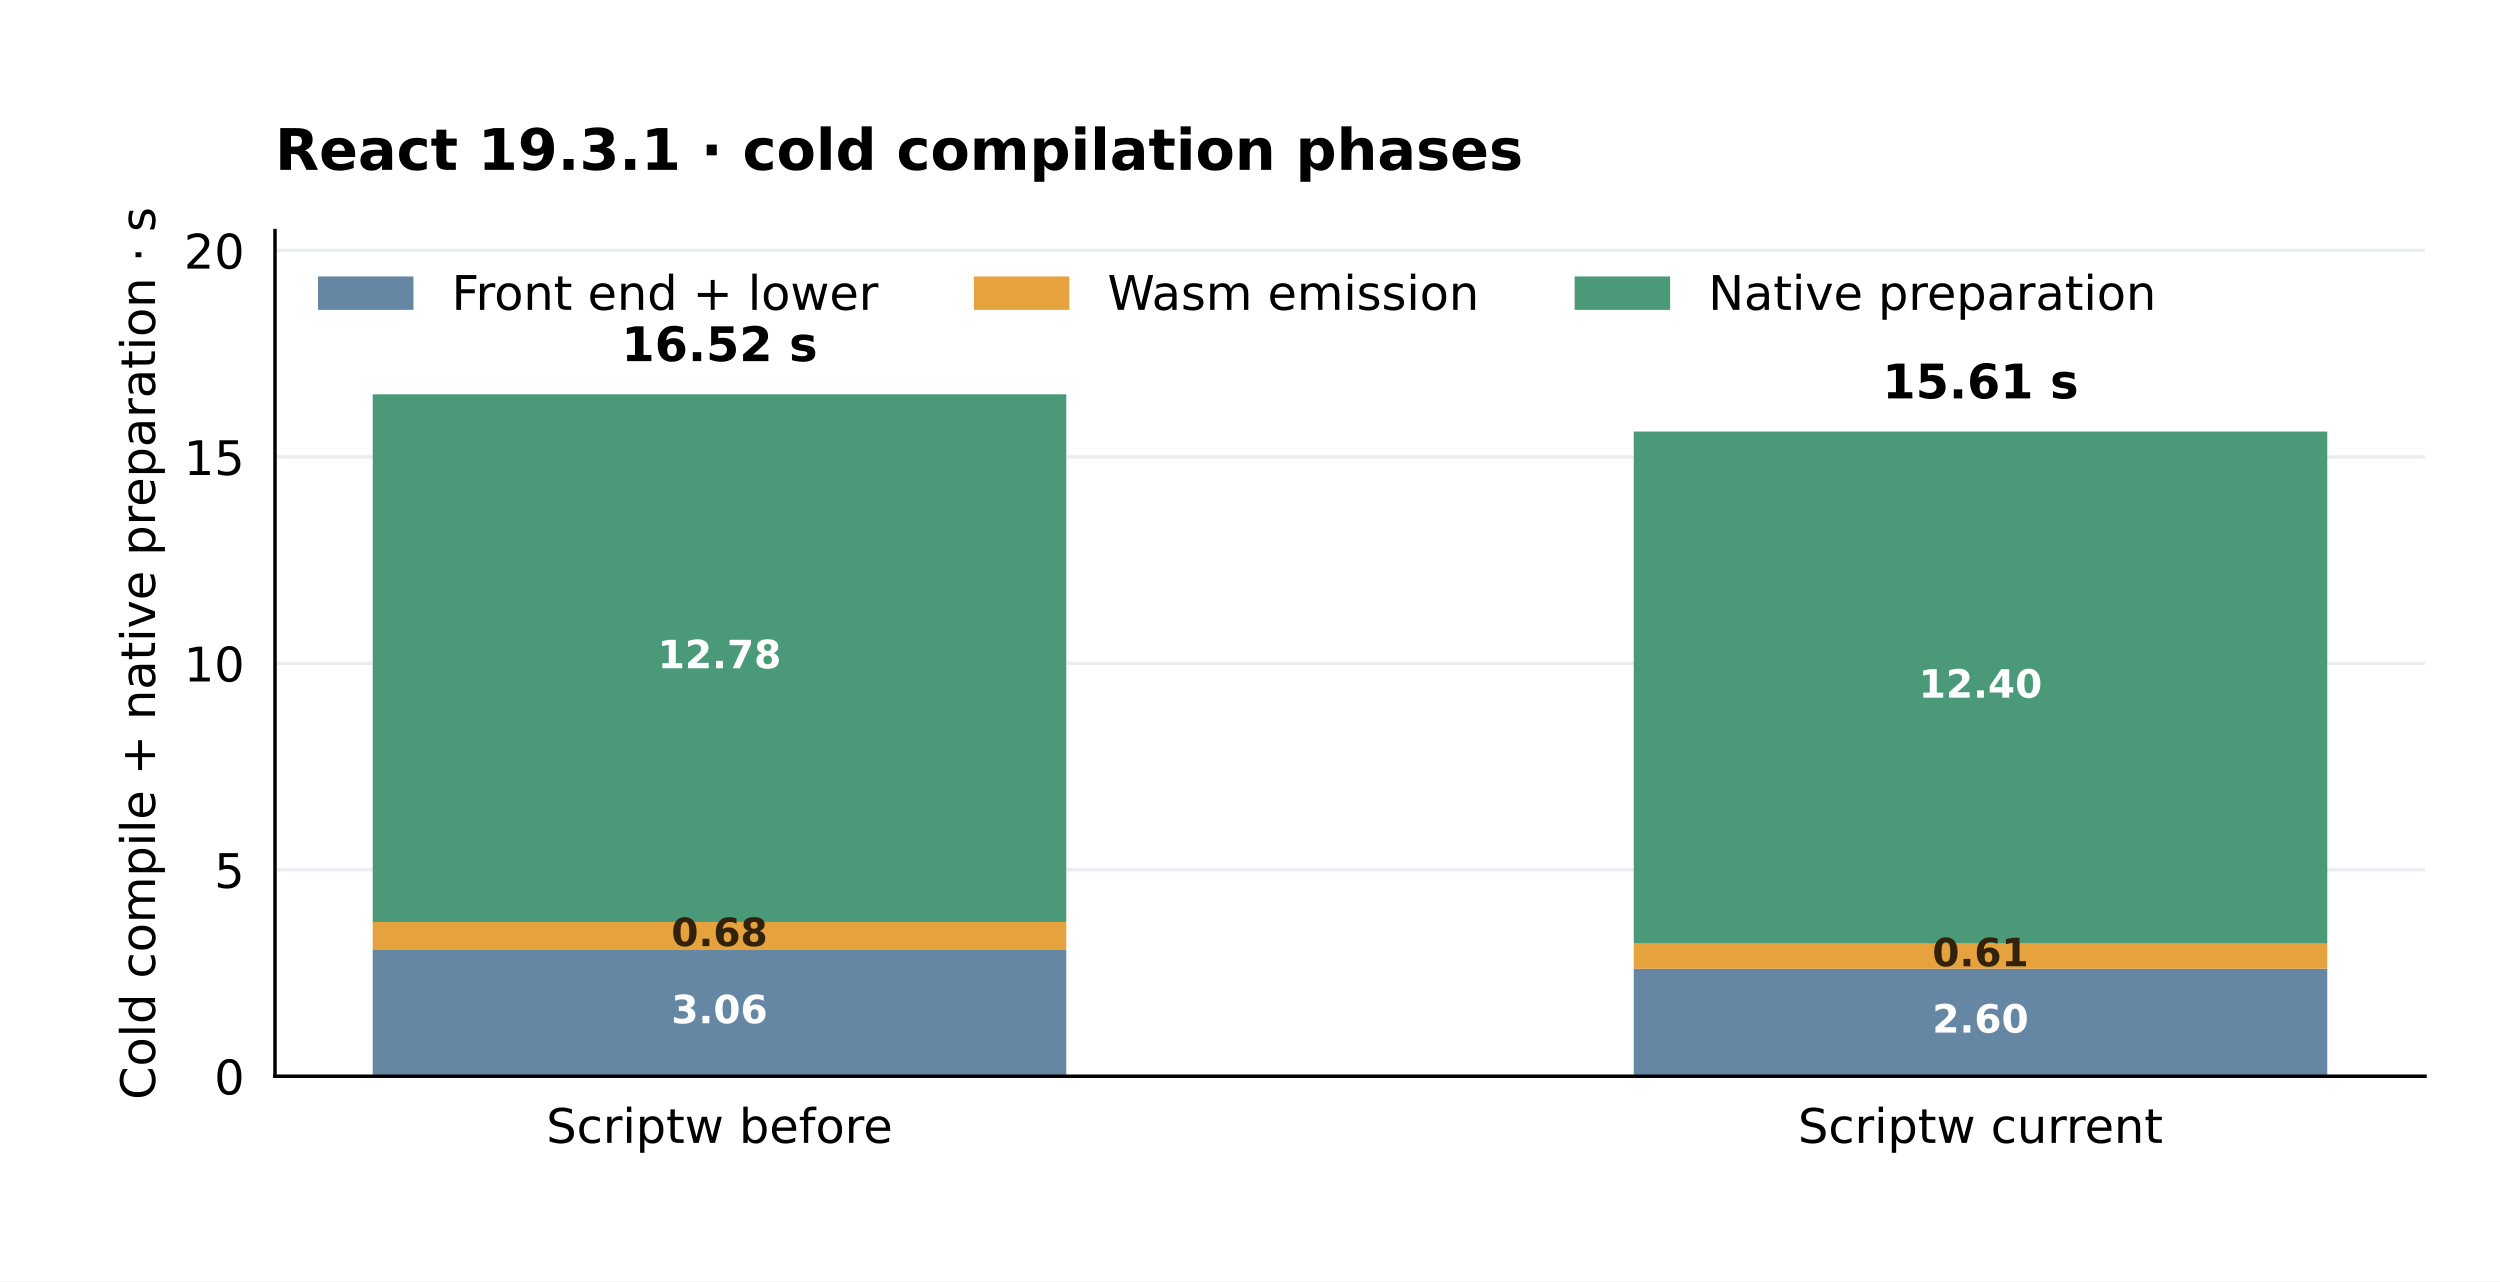
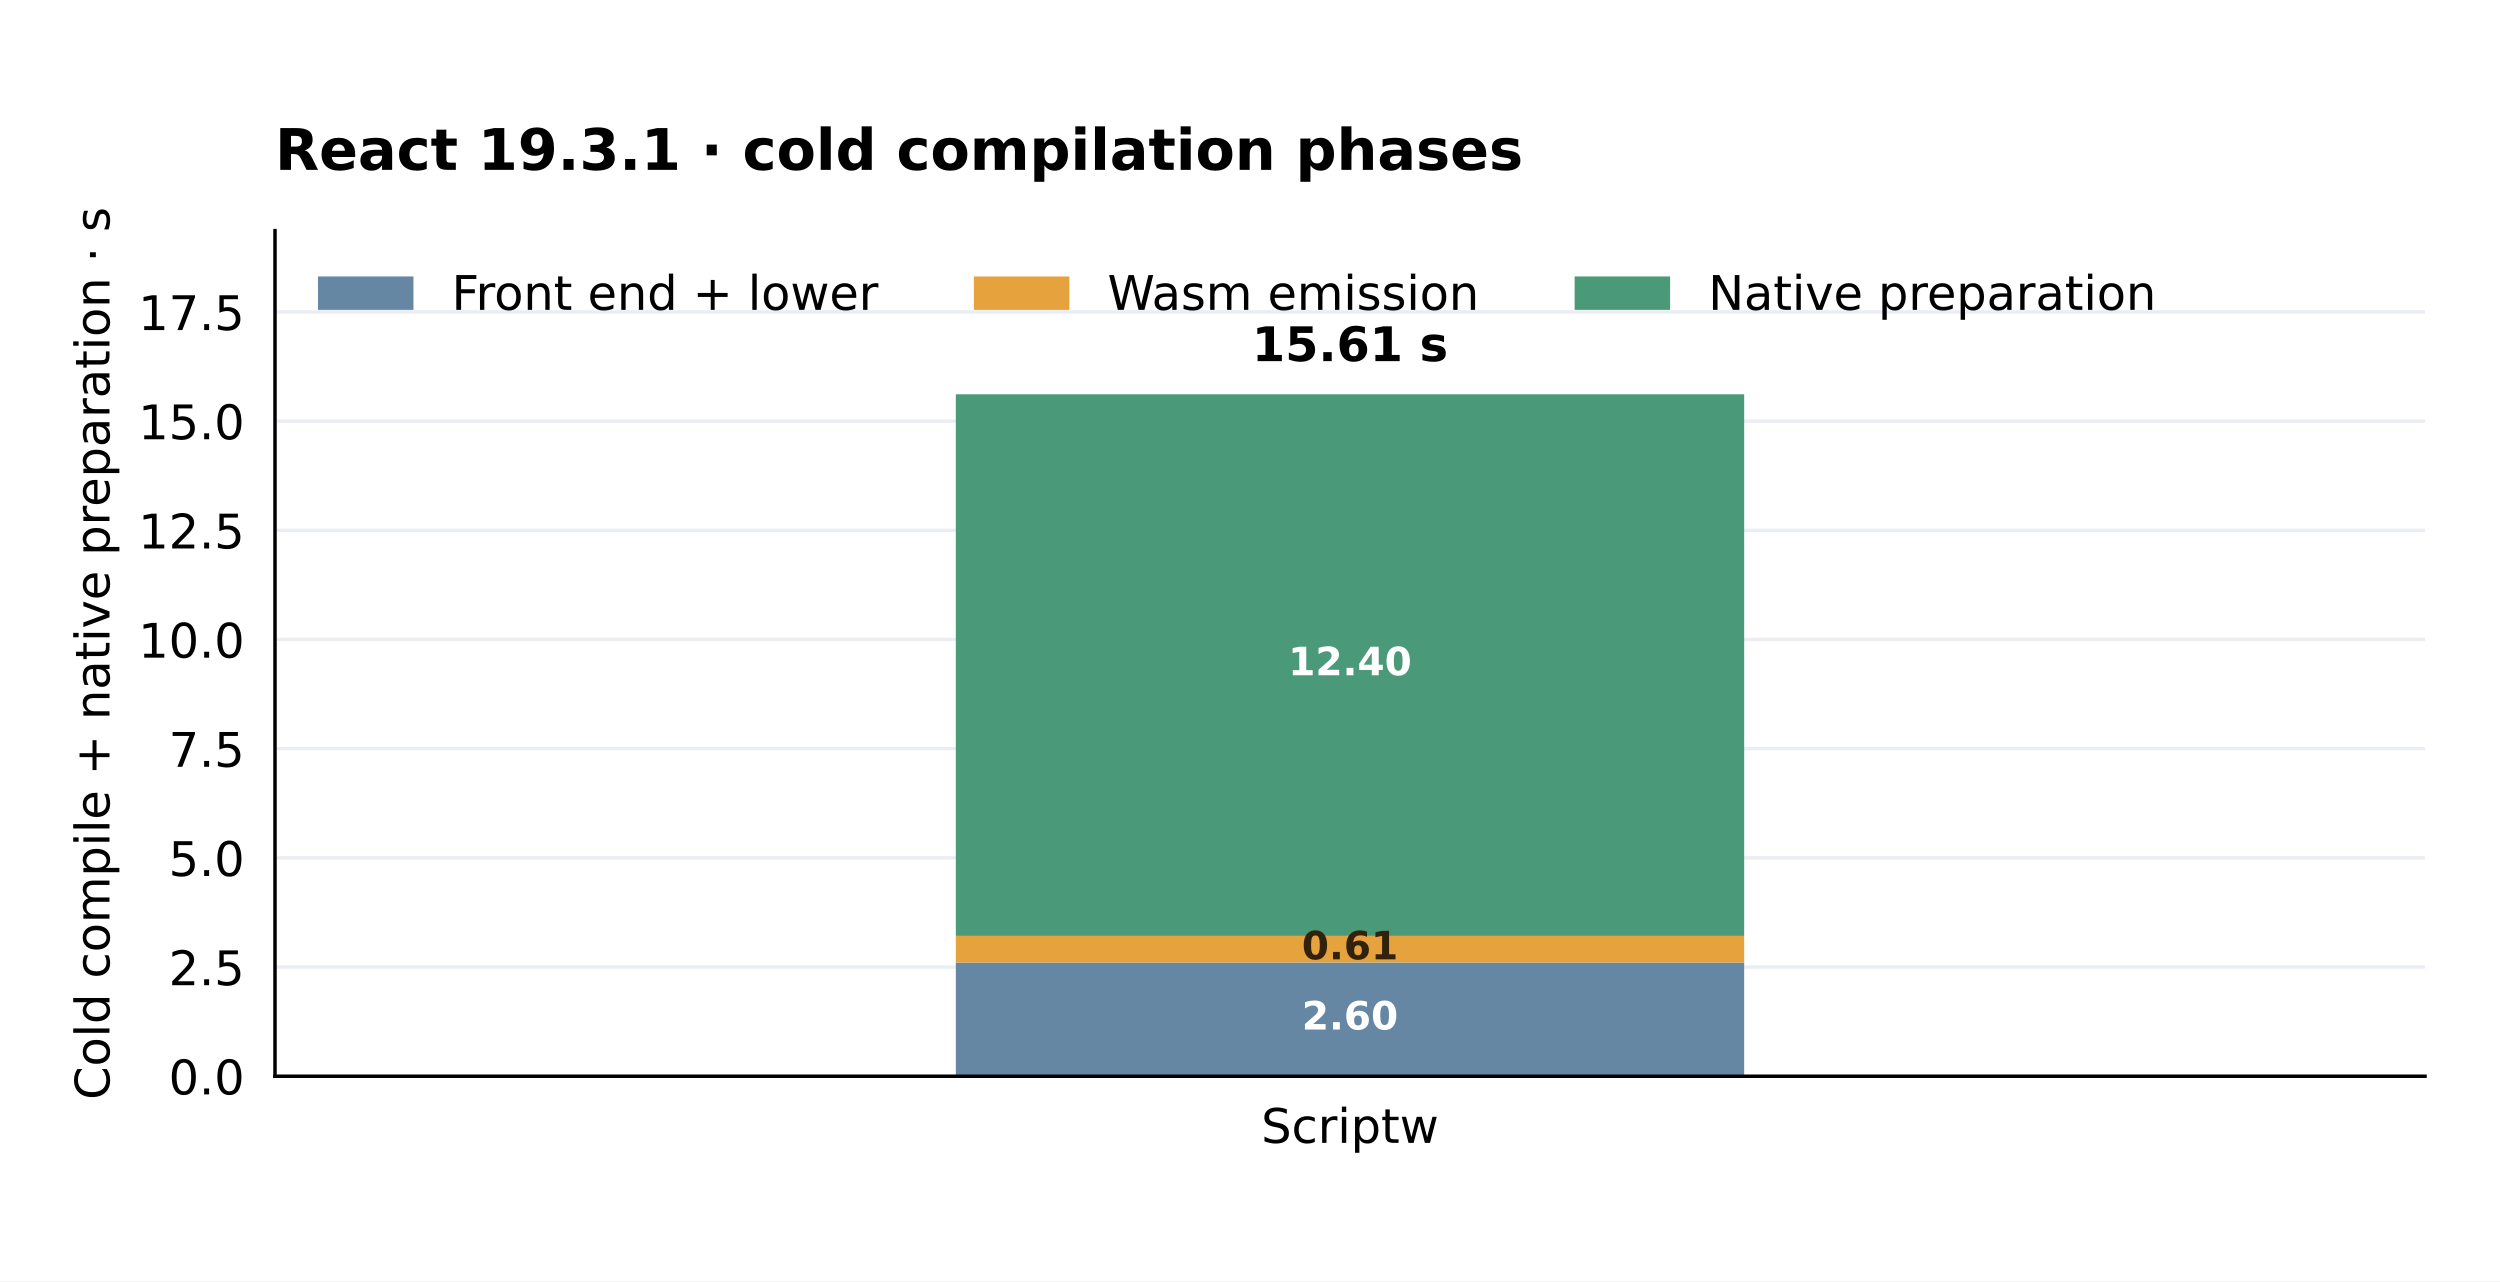
<svg xmlns="http://www.w3.org/2000/svg" width="576pt" height="295.2pt" viewBox="0 0 576 295.2" version="1.1">
  <defs>
    <style type="text/css">*{stroke-linejoin: round; stroke-linecap: butt}</style>
  </defs>
  <g id="figure_1">
    <g id="patch_1">
      <path d="M 0 295.2 L 576 295.2 L 576 0 L 0 0 z " style="fill: #ffffff" />
    </g>
    <g id="axes_1">
      <g id="patch_2">
        <path d="M 63.36 247.968 L 558.72 247.968 L 558.72 53.136 L 63.36 53.136 z " style="fill: #ffffff" />
      </g>
      <g id="matplotlib.axis_1">
        <g id="xtick_1">
          <g id="line2d_1" />
          <g id="text_1">
-             <text style="font-size: 11px; font-family: 'DejaVu Sans'; text-anchor: middle" x="165.773" y="263.326" transform="rotate(-0 165.7731 263.3263)">Scriptw before</text>
-           </g>
-         </g>
-         <g id="xtick_2">
-           <g id="line2d_2" />
-           <g id="text_2">
-             <text style="font-size: 11px; font-family: 'DejaVu Sans'; text-anchor: middle" x="456.307" y="263.326" transform="rotate(-0 456.3069 263.3263)">Scriptw current</text>
+             <text style="font-size: 11px; font-family: 'DejaVu Sans'; text-anchor: middle" x="311.04" y="263.326" transform="rotate(-0 311.04 263.3263)">Scriptw</text>
          </g>
        </g>
      </g>
      <g id="matplotlib.axis_2">
        <g id="ytick_1">
-           <g id="line2d_3">
+           <g id="line2d_2">
            <path d="M 63.36 247.968 L 558.72 247.968 " clip-path="url(#pc5acb95793)" style="fill: none; stroke: #eaeef2; stroke-width: 0.8; stroke-linecap: square" />
          </g>
-           <g id="line2d_4" />
-           <g id="text_3">
-             <text style="font-size: 11px; font-family: 'DejaVu Sans'; text-anchor: end" x="56.36" y="252.147" transform="rotate(-0 56.36 252.1467)">0</text>
+           <g id="line2d_3" />
+           <g id="text_2">
+             <text style="font-size: 11px; font-family: 'DejaVu Sans'; text-anchor: end" x="56.36" y="252.147" transform="rotate(-0 56.36 252.1467)">0.0</text>
          </g>
        </g>
        <g id="ytick_2">
-           <g id="line2d_5">
-             <path d="M 63.36 200.401 L 558.72 200.401 " clip-path="url(#pc5acb95793)" style="fill: none; stroke: #eaeef2; stroke-width: 0.8; stroke-linecap: square" />
+           <g id="line2d_4">
+             <path d="M 63.36 222.811 L 558.72 222.811 " clip-path="url(#pc5acb95793)" style="fill: none; stroke: #eaeef2; stroke-width: 0.8; stroke-linecap: square" />
          </g>
-           <g id="line2d_6" />
-           <g id="text_4">
-             <text style="font-size: 11px; font-family: 'DejaVu Sans'; text-anchor: end" x="56.36" y="204.58" transform="rotate(-0 56.36 204.58)">5</text>
+           <g id="line2d_5" />
+           <g id="text_3">
+             <text style="font-size: 11px; font-family: 'DejaVu Sans'; text-anchor: end" x="56.36" y="226.989" transform="rotate(-0 56.36 226.9894)">2.5</text>
          </g>
        </g>
        <g id="ytick_3">
-           <g id="line2d_7">
-             <path d="M 63.36 152.834 L 558.72 152.834 " clip-path="url(#pc5acb95793)" style="fill: none; stroke: #eaeef2; stroke-width: 0.8; stroke-linecap: square" />
+           <g id="line2d_6">
+             <path d="M 63.36 197.653 L 558.72 197.653 " clip-path="url(#pc5acb95793)" style="fill: none; stroke: #eaeef2; stroke-width: 0.8; stroke-linecap: square" />
          </g>
-           <g id="line2d_8" />
-           <g id="text_5">
-             <text style="font-size: 11px; font-family: 'DejaVu Sans'; text-anchor: end" x="56.36" y="157.013" transform="rotate(-0 56.36 157.0132)">10</text>
+           <g id="line2d_7" />
+           <g id="text_4">
+             <text style="font-size: 11px; font-family: 'DejaVu Sans'; text-anchor: end" x="56.36" y="201.832" transform="rotate(-0 56.36 201.8321)">5.0</text>
          </g>
        </g>
        <g id="ytick_4">
-           <g id="line2d_9">
-             <path d="M 63.36 105.268 L 558.72 105.268 " clip-path="url(#pc5acb95793)" style="fill: none; stroke: #eaeef2; stroke-width: 0.8; stroke-linecap: square" />
+           <g id="line2d_8">
+             <path d="M 63.36 172.496 L 558.72 172.496 " clip-path="url(#pc5acb95793)" style="fill: none; stroke: #eaeef2; stroke-width: 0.8; stroke-linecap: square" />
          </g>
-           <g id="line2d_10" />
-           <g id="text_6">
-             <text style="font-size: 11px; font-family: 'DejaVu Sans'; text-anchor: end" x="56.36" y="109.446" transform="rotate(-0 56.36 109.4464)">15</text>
+           <g id="line2d_9" />
+           <g id="text_5">
+             <text style="font-size: 11px; font-family: 'DejaVu Sans'; text-anchor: end" x="56.36" y="176.675" transform="rotate(-0 56.36 176.6748)">7.5</text>
          </g>
        </g>
        <g id="ytick_5">
-           <g id="line2d_11">
-             <path d="M 63.36 57.701 L 558.72 57.701 " clip-path="url(#pc5acb95793)" style="fill: none; stroke: #eaeef2; stroke-width: 0.8; stroke-linecap: square" />
+           <g id="line2d_10">
+             <path d="M 63.36 147.339 L 558.72 147.339 " clip-path="url(#pc5acb95793)" style="fill: none; stroke: #eaeef2; stroke-width: 0.8; stroke-linecap: square" />
          </g>
-           <g id="line2d_12" />
-           <g id="text_7">
-             <text style="font-size: 11px; font-family: 'DejaVu Sans'; text-anchor: end" x="56.36" y="61.88" transform="rotate(-0 56.36 61.8797)">20</text>
+           <g id="line2d_11" />
+           <g id="text_6">
+             <text style="font-size: 11px; font-family: 'DejaVu Sans'; text-anchor: end" x="56.36" y="151.518" transform="rotate(-0 56.36 151.5175)">10.0</text>
          </g>
        </g>
-         <g id="text_8">
-           <text style="font-size: 11px; font-family: 'DejaVu Sans'; text-anchor: middle" x="35.72" y="150.552" transform="rotate(-90 35.71992 150.552)">Cold compile + native preparation · s</text>
+         <g id="ytick_6">
+           <g id="line2d_12">
+             <path d="M 63.36 122.182 L 558.72 122.182 " clip-path="url(#pc5acb95793)" style="fill: none; stroke: #eaeef2; stroke-width: 0.8; stroke-linecap: square" />
+           </g>
+           <g id="line2d_13" />
+           <g id="text_7">
+             <text style="font-size: 11px; font-family: 'DejaVu Sans'; text-anchor: end" x="56.36" y="126.36" transform="rotate(-0 56.36 126.3603)">12.5</text>
+           </g>
+         </g>
+         <g id="ytick_7">
+           <g id="line2d_14">
+             <path d="M 63.36 97.024 L 558.72 97.024 " clip-path="url(#pc5acb95793)" style="fill: none; stroke: #eaeef2; stroke-width: 0.8; stroke-linecap: square" />
+           </g>
+           <g id="line2d_15" />
+           <g id="text_8">
+             <text style="font-size: 11px; font-family: 'DejaVu Sans'; text-anchor: end" x="56.36" y="101.203" transform="rotate(-0 56.36 101.203)">15.0</text>
+           </g>
+         </g>
+         <g id="ytick_8">
+           <g id="line2d_16">
+             <path d="M 63.36 71.867 L 558.72 71.867 " clip-path="url(#pc5acb95793)" style="fill: none; stroke: #eaeef2; stroke-width: 0.8; stroke-linecap: square" />
+           </g>
+           <g id="line2d_17" />
+           <g id="text_9">
+             <text style="font-size: 11px; font-family: 'DejaVu Sans'; text-anchor: end" x="56.36" y="76.046" transform="rotate(-0 56.36 76.04568)">17.5</text>
+           </g>
+         </g>
+         <g id="text_10">
+           <text style="font-size: 11px; font-family: 'DejaVu Sans'; text-anchor: middle" x="25.225" y="150.552" transform="rotate(-90 25.22523 150.552)">Cold compile + native preparation · s</text>
        </g>
      </g>
      <g id="patch_3">
-         <path d="M 85.876 247.968 L 245.67 247.968 L 245.67 218.875 L 85.876 218.875 z " clip-path="url(#pc5acb95793)" style="fill: #6687a3" />
+         <path d="M 220.224 247.968 L 401.856 247.968 L 401.856 221.755 L 220.224 221.755 z " clip-path="url(#pc5acb95793)" style="fill: #6687a3" />
      </g>
      <g id="patch_4">
-         <path d="M 376.41 247.968 L 536.204 247.968 L 536.204 223.187 L 376.41 223.187 z " clip-path="url(#pc5acb95793)" style="fill: #6687a3" />
+         <path d="M 220.224 221.755 L 401.856 221.755 L 401.856 215.627 L 220.224 215.627 z " clip-path="url(#pc5acb95793)" style="fill: #e5a23d" />
      </g>
      <g id="patch_5">
-         <path d="M 85.876 218.875 L 245.67 218.875 L 245.67 212.42 L 85.876 212.42 z " clip-path="url(#pc5acb95793)" style="fill: #e5a23d" />
+         <path d="M 220.224 215.627 L 401.856 215.627 L 401.856 90.845 L 220.224 90.845 z " clip-path="url(#pc5acb95793)" style="fill: #4a9a79" />
      </g>
      <g id="patch_6">
-         <path d="M 376.41 223.187 L 536.204 223.187 L 536.204 217.393 L 376.41 217.393 z " clip-path="url(#pc5acb95793)" style="fill: #e5a23d" />
+         <path d="M 63.36 247.968 L 63.36 53.136 " style="fill: none; stroke: #000000; stroke-width: 0.8; stroke-linejoin: miter; stroke-linecap: square" />
      </g>
      <g id="patch_7">
-         <path d="M 85.876 212.42 L 245.67 212.42 L 245.67 90.845 L 85.876 90.845 z " clip-path="url(#pc5acb95793)" style="fill: #4a9a79" />
-       </g>
-       <g id="patch_8">
-         <path d="M 376.41 217.393 L 536.204 217.393 L 536.204 99.426 L 376.41 99.426 z " clip-path="url(#pc5acb95793)" style="fill: #4a9a79" />
-       </g>
-       <g id="patch_9">
-         <path d="M 63.36 247.968 L 63.36 53.136 " style="fill: none; stroke: #000000; stroke-width: 0.8; stroke-linejoin: miter; stroke-linecap: square" />
-       </g>
-       <g id="patch_10">
        <path d="M 63.36 247.968 L 558.72 247.968 " style="fill: none; stroke: #000000; stroke-width: 0.8; stroke-linejoin: miter; stroke-linecap: square" />
      </g>
-       <g id="text_9">
-         <text style="font-weight: 700; font-size: 9px; font-family: 'DejaVu Sans'; text-anchor: middle; fill: #ffffff" x="165.773" y="235.759" transform="rotate(-0 165.7731 235.7593)">3.06</text>
-       </g>
-       <g id="text_10">
-         <text style="font-weight: 700; font-size: 9px; font-family: 'DejaVu Sans'; text-anchor: middle; fill: #ffffff" x="456.307" y="237.915" transform="rotate(-0 456.3069 237.9152)">2.60</text>
-       </g>
      <g id="text_11">
-         <text style="font-weight: 700; font-size: 9px; font-family: 'DejaVu Sans'; text-anchor: middle; fill: #32220b" x="165.773" y="217.985" transform="rotate(-0 165.7731 217.9852)">0.68</text>
+         <text style="font-weight: 700; font-size: 9px; font-family: 'DejaVu Sans'; text-anchor: middle; fill: #ffffff" x="311.04" y="237.199" transform="rotate(-0 311.04 237.1994)">2.60</text>
      </g>
      <g id="text_12">
-         <text style="font-weight: 700; font-size: 9px; font-family: 'DejaVu Sans'; text-anchor: middle; fill: #32220b" x="456.307" y="222.628" transform="rotate(-0 456.3069 222.6278)">0.61</text>
+         <text style="font-weight: 700; font-size: 9px; font-family: 'DejaVu Sans'; text-anchor: middle; fill: #32220b" x="311.04" y="221.029" transform="rotate(-0 311.04 221.0289)">0.61</text>
      </g>
      <g id="text_13">
-         <text style="font-weight: 700; font-size: 9px; font-family: 'DejaVu Sans'; text-anchor: middle; fill: #ffffff" x="165.773" y="153.971" transform="rotate(-0 165.7731 153.9705)">12.78</text>
+         <text style="font-weight: 700; font-size: 9px; font-family: 'DejaVu Sans'; text-anchor: middle; fill: #ffffff" x="311.04" y="155.574" transform="rotate(-0 311.04 155.5742)">12.40</text>
      </g>
      <g id="text_14">
-         <text style="font-weight: 700; font-size: 9px; font-family: 'DejaVu Sans'; text-anchor: middle; fill: #ffffff" x="456.307" y="160.748" transform="rotate(-0 456.3069 160.7477)">12.40</text>
+         <text style="font-weight: 700; font-size: 11px; font-family: 'DejaVu Sans'; text-anchor: middle" x="311.04" y="83.203" transform="rotate(-0 311.04 83.20284)">15.61 s</text>
      </g>
      <g id="text_15">
-         <text style="font-weight: 700; font-size: 11px; font-family: 'DejaVu Sans'; text-anchor: middle" x="165.773" y="83.203" transform="rotate(-0 165.7731 83.20284)">16.52 s</text>
-       </g>
-       <g id="text_16">
-         <text style="font-weight: 700; font-size: 11px; font-family: 'DejaVu Sans'; text-anchor: middle" x="456.307" y="91.784" transform="rotate(-0 456.3069 91.78377)">15.61 s</text>
-       </g>
-       <g id="text_17">
        <text style="font-weight: 700; font-size: 13.2px; font-family: 'DejaVu Sans'; text-anchor: start" x="63.36" y="39.136" transform="rotate(-0 63.36 39.136)">React 19.3.1 · cold compilation phases</text>
      </g>
      <g id="legend_1">
-         <g id="patch_11">
+         <g id="patch_8">
          <path d="M 73.26 71.394 L 95.26 71.394 L 95.26 63.694 L 73.26 63.694 z " style="fill: #6687a3" />
        </g>
-         <g id="text_18">
+         <g id="text_16">
          <text style="font-size: 11px; font-family: 'DejaVu Sans'; text-anchor: start" x="104.06" y="71.394" transform="rotate(-0 104.06 71.39428)">Front end + lower</text>
        </g>
-         <g id="patch_12">
+         <g id="patch_9">
          <path d="M 224.381 71.394 L 246.381 71.394 L 246.381 63.694 L 224.381 63.694 z " style="fill: #e5a23d" />
        </g>
-         <g id="text_19">
+         <g id="text_17">
          <text style="font-size: 11px; font-family: 'DejaVu Sans'; text-anchor: start" x="255.181" y="71.394" transform="rotate(-0 255.1811 71.39428)">Wasm emission</text>
        </g>
-         <g id="patch_13">
+         <g id="patch_10">
          <path d="M 362.794 71.394 L 384.794 71.394 L 384.794 63.694 L 362.794 63.694 z " style="fill: #4a9a79" />
        </g>
-         <g id="text_20">
+         <g id="text_18">
          <text style="font-size: 11px; font-family: 'DejaVu Sans'; text-anchor: start" x="393.594" y="71.394" transform="rotate(-0 393.5938 71.39428)">Native preparation</text>
        </g>
      </g>
    </g>
  </g>
  <defs>
    <clipPath id="pc5acb95793">
      <rect x="63.36" y="53.136" width="495.36" height="194.832" />
    </clipPath>
  </defs>
</svg>
